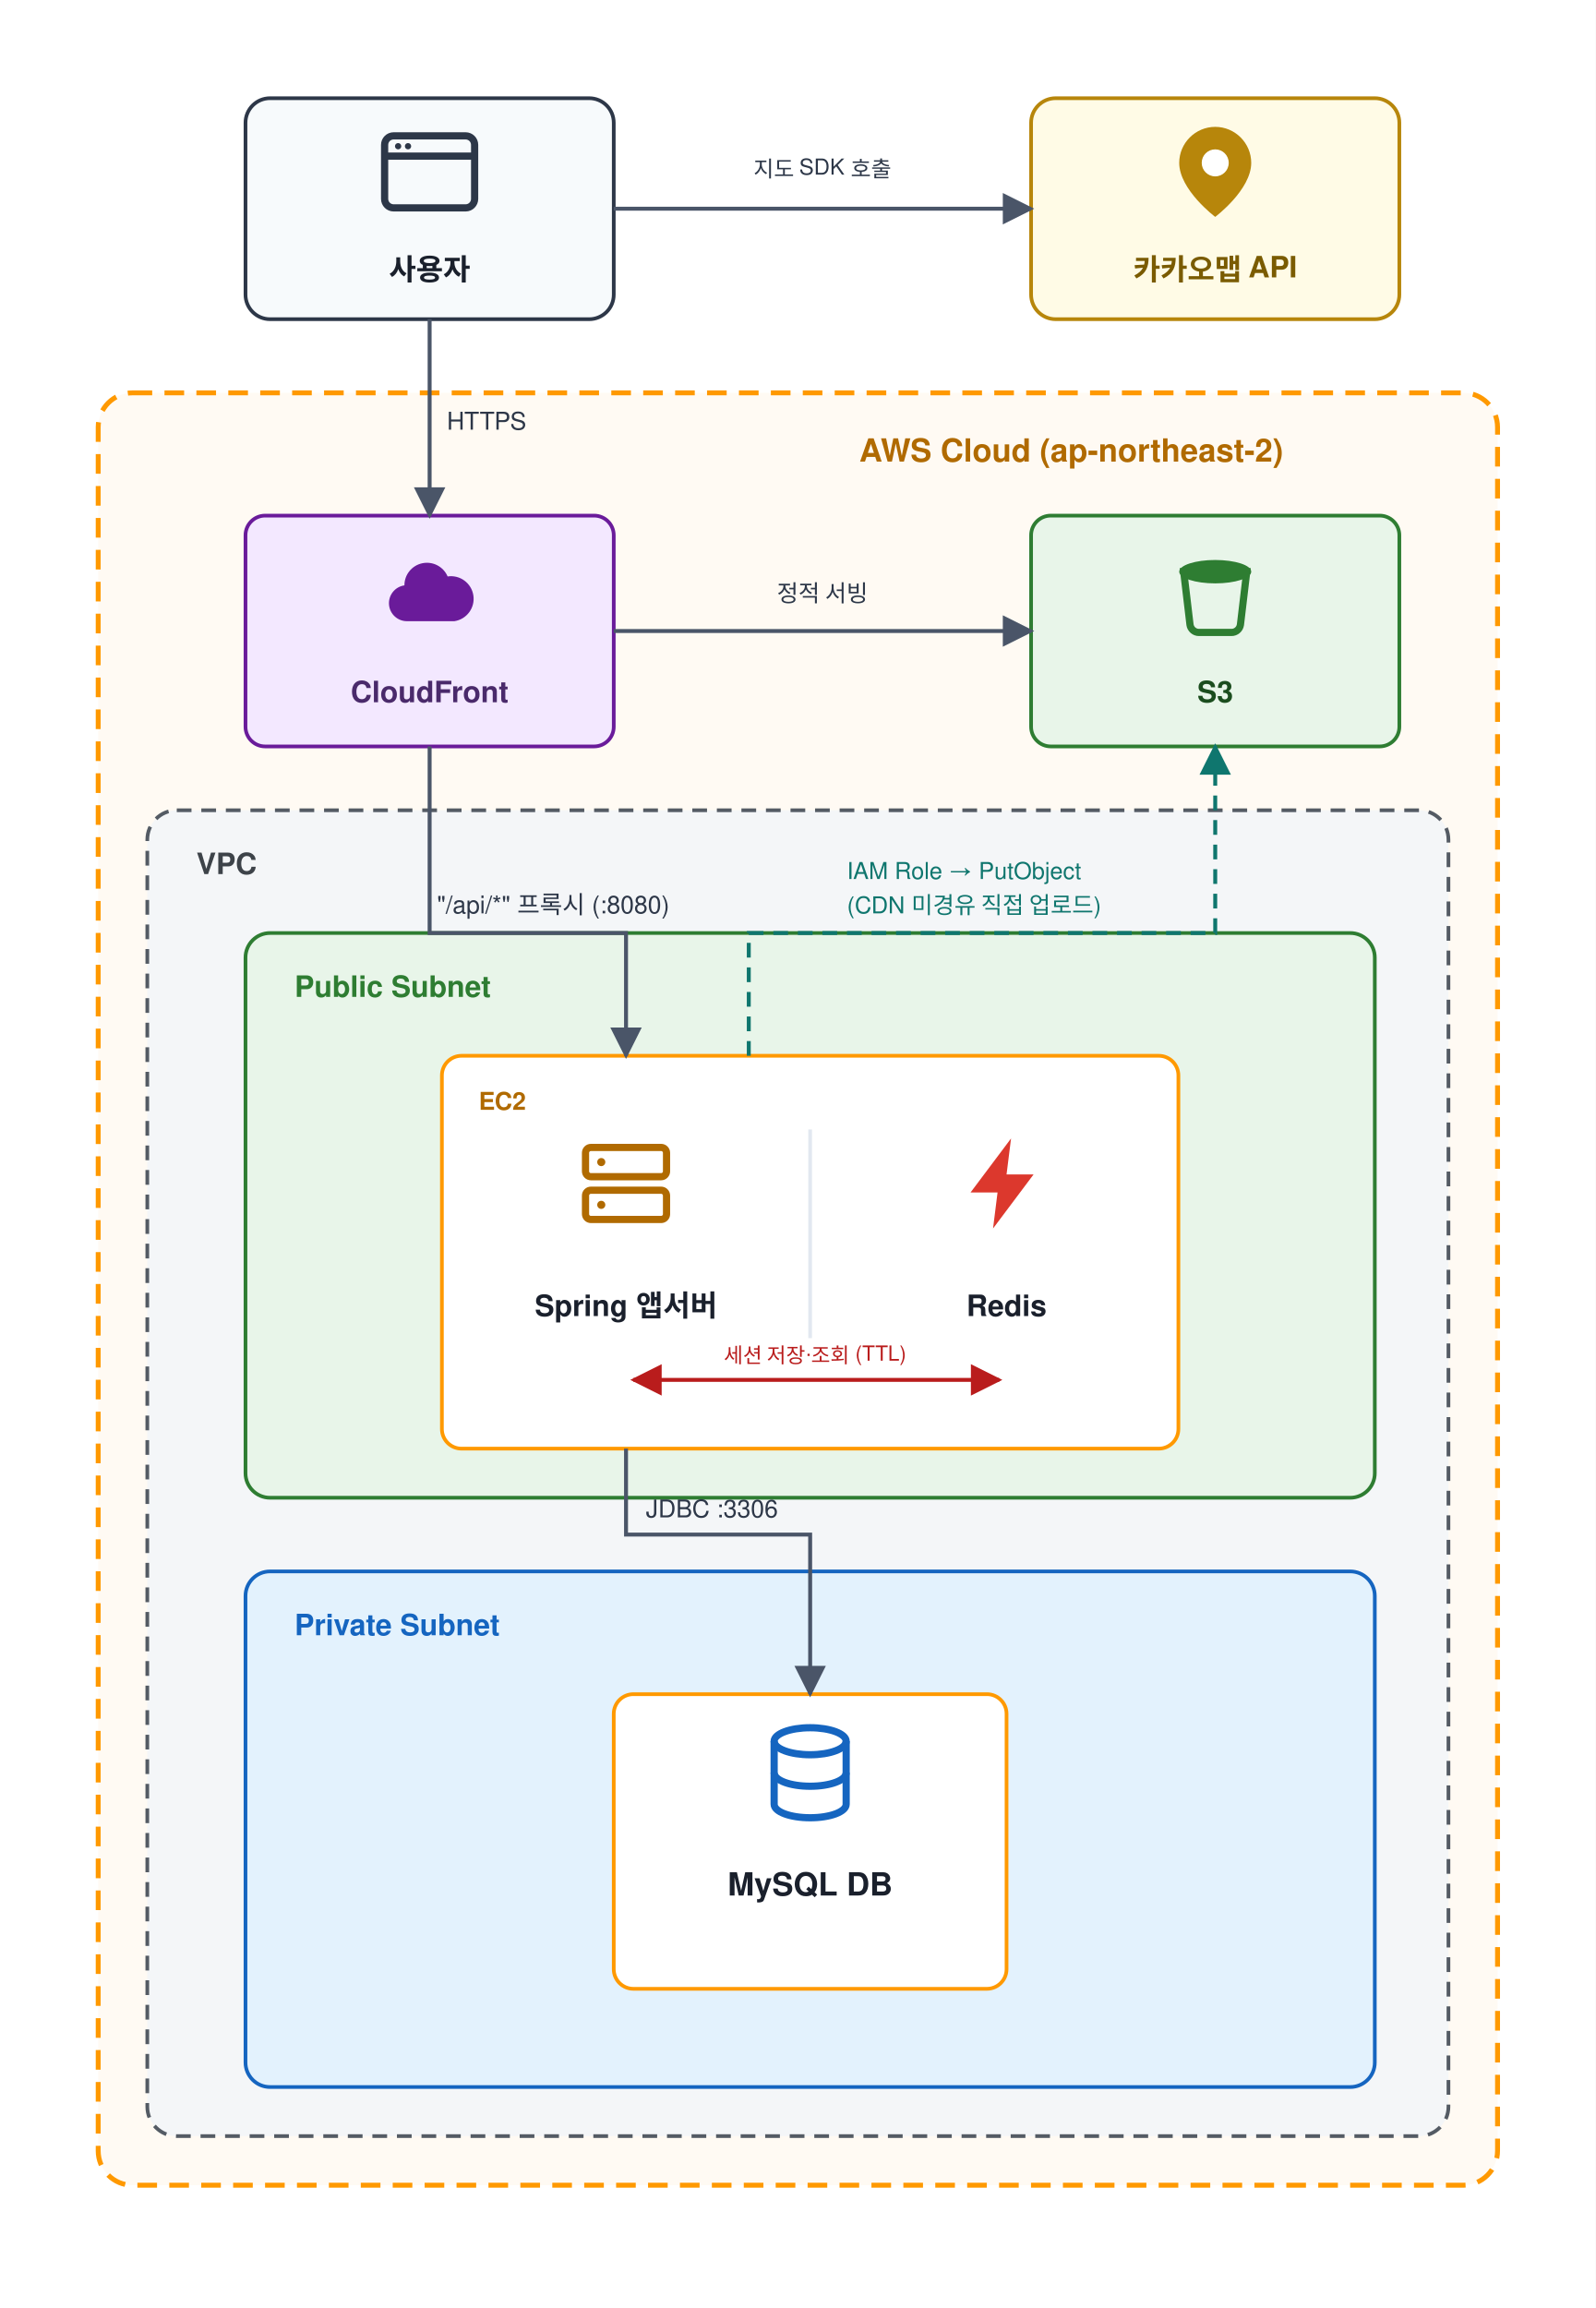
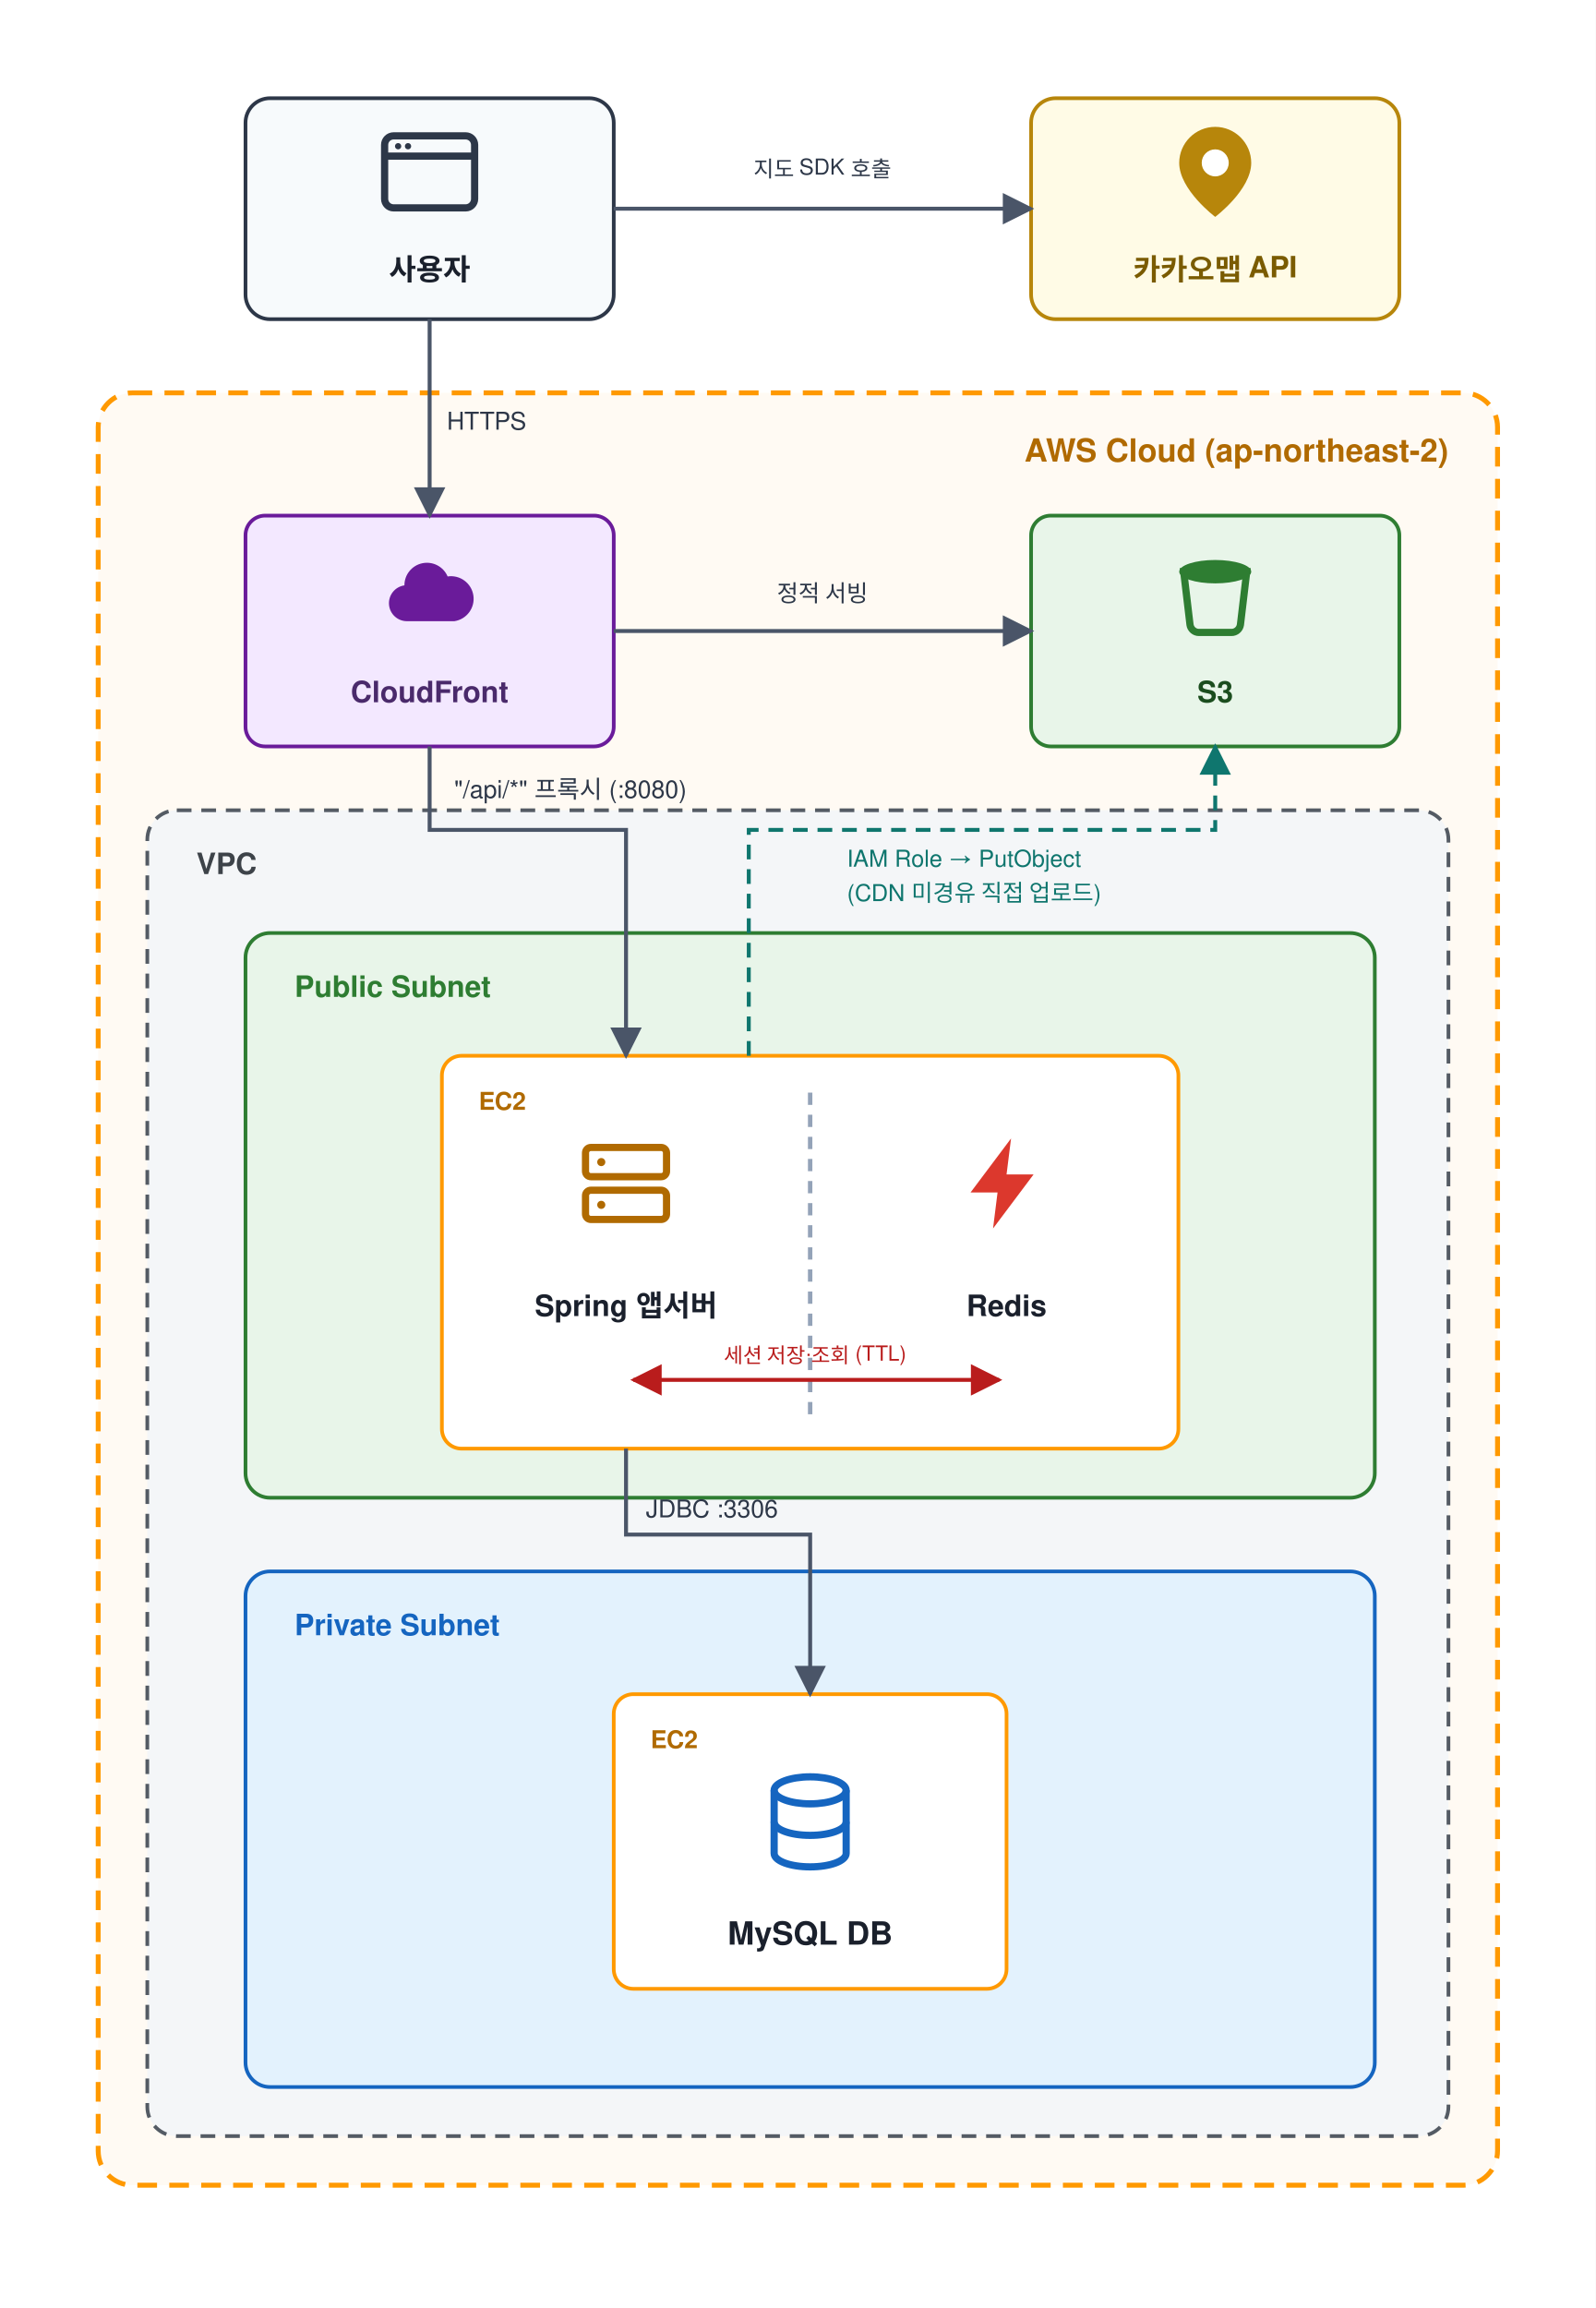
<svg xmlns="http://www.w3.org/2000/svg" viewBox="0 0 650 940" font-family="'Segoe UI', 'Pretendard', Helvetica, Arial, sans-serif">
  <defs>
    <marker id="arrow" viewBox="0 0 10 10" refX="9" refY="5" markerWidth="8" markerHeight="8" orient="auto-start-reverse">
      <path d="M0,0 L10,5 L0,10 z" fill="#4a5568" />
    </marker>
    <marker id="arrow-teal" viewBox="0 0 10 10" refX="9" refY="5" markerWidth="8" markerHeight="8" orient="auto-start-reverse">
      <path d="M0,0 L10,5 L0,10 z" fill="#0f766e" />
    </marker>
    <marker id="arrow-red" viewBox="0 0 10 10" refX="9" refY="5" markerWidth="8" markerHeight="8" orient="auto-start-reverse">
      <path d="M0,0 L10,5 L0,10 z" fill="#b91c1c" />
    </marker>
    <symbol id="icon-browser" viewBox="0 0 24 24">
      <rect x="2" y="4" width="20" height="16" rx="2" fill="none" stroke="currentColor" stroke-width="1.6" />
      <line x1="2" y1="8.5" x2="22" y2="8.5" stroke="currentColor" stroke-width="1.6" />
      <circle cx="5" cy="6.3" r="0.7" fill="currentColor" />
      <circle cx="7.2" cy="6.3" r="0.7" fill="currentColor" />
    </symbol>
    <symbol id="icon-pin" viewBox="0 0 24 24">
      <path d="M12 2C7.6 2 4 5.6 4 10c0 6 8 12 8 12s8-6 8-12c0-4.4-3.6-8-8-8z" fill="currentColor" />
      <circle cx="12" cy="10" r="3" fill="#ffffff" />
    </symbol>
    <symbol id="icon-cloud" viewBox="0 0 24 24">
      <path d="M7 18a4 4 0 0 1-.6-7.96A5 5 0 0 1 16 8.06 4.5 4.5 0 0 1 17.5 18H7z" fill="currentColor" />
    </symbol>
    <symbol id="icon-bucket" viewBox="0 0 24 24">
      <path d="M5 7h14l-1.4 11.8a2 2 0 0 1-2 1.7H8.4a2 2 0 0 1-2-1.7L5 7z" fill="none" stroke="currentColor" stroke-width="1.6" />
      <ellipse cx="12" cy="7" rx="8" ry="2.6" fill="currentColor" />
    </symbol>
    <symbol id="icon-server" viewBox="0 0 24 24">
      <rect x="3" y="4" width="18" height="6.5" rx="1.2" fill="none" stroke="currentColor" stroke-width="1.6" />
      <rect x="3" y="13.5" width="18" height="6.5" rx="1.2" fill="none" stroke="currentColor" stroke-width="1.6" />
      <circle cx="6.5" cy="7.25" r="0.9" fill="currentColor" />
      <circle cx="6.5" cy="16.75" r="0.9" fill="currentColor" />
    </symbol>
    <symbol id="icon-db" viewBox="0 0 24 24">
      <ellipse cx="12" cy="5" rx="8" ry="3" fill="none" stroke="currentColor" stroke-width="1.6" />
      <path d="M4 5v14c0 1.7 3.6 3 8 3s8-1.3 8-3V5" fill="none" stroke="currentColor" stroke-width="1.6" />
      <path d="M4 12c0 1.7 3.6 3 8 3s8-1.3 8-3" fill="none" stroke="currentColor" stroke-width="1.6" />
    </symbol>
    <symbol id="icon-bolt" viewBox="0 0 24 24">
      <path d="M13 2 4 14h6l-1 8 9-12h-6l1-8z" fill="currentColor" />
    </symbol>
  </defs>
  <rect x="0" y="0" width="650" height="940" fill="#ffffff" />
  <rect x="100" y="40" width="150" height="90" rx="10" fill="#f7fafc" stroke="#2d3748" stroke-width="1.5" />
  <use href="#icon-browser" x="153" y="48" width="44" height="44" color="#2d3748" />
  <text x="175" y="114" text-anchor="middle" font-size="12" font-weight="700" fill="#1a202c">사용자</text>
  <rect x="420" y="40" width="150" height="90" rx="10" fill="#fffbe6" stroke="#b7860b" stroke-width="1.5" />
  <use href="#icon-pin" x="473" y="48" width="44" height="44" color="#b7860b" />
  <text x="495" y="114" text-anchor="middle" font-size="12" font-weight="700" fill="#7a5b00">카카오맵 API</text>
  <path d="M250,85 L 420,85" fill="none" stroke="#4a5568" stroke-width="1.6" marker-end="url(#arrow)" />
  <text x="335" y="72" text-anchor="middle" font-size="9" fill="#2d3748">지도 SDK 호출</text>
  <rect x="40" y="160" width="570" height="730" rx="14" fill="#fffaf3" stroke="#ff9900" stroke-width="2" stroke-dasharray="8,5" />
-   <text x="350" y="188" font-size="13" font-weight="700" fill="#b06a00">AWS Cloud (ap-northeast-2)</text>
+   <text x="590" y="188" text-anchor="end" font-size="13" font-weight="700" fill="#b06a00">AWS Cloud (ap-northeast-2)</text>
  <rect x="100" y="210" width="150" height="94" rx="8" fill="#f3e8ff" stroke="#6a1b9a" stroke-width="1.5" />
  <use href="#icon-cloud" x="153" y="220" width="44" height="44" color="#6a1b9a" />
  <text x="175" y="286" text-anchor="middle" font-size="12" font-weight="700" fill="#4a2a6b">CloudFront</text>
  <rect x="420" y="210" width="150" height="94" rx="8" fill="#e8f5e9" stroke="#2e7d32" stroke-width="1.5" />
  <use href="#icon-bucket" x="473" y="220" width="44" height="44" color="#2e7d32" />
  <text x="495" y="286" text-anchor="middle" font-size="12" font-weight="700" fill="#1b4d1e">S3</text>
  <rect x="60" y="330" width="530" height="540" rx="12" fill="#f4f6f8" stroke="#545b64" stroke-width="1.5" stroke-dasharray="6,4" />
  <text x="80" y="356" font-size="12" font-weight="700" fill="#3d4349">VPC</text>
  <rect x="100" y="380" width="460" height="230" rx="10" fill="#e8f5e9" stroke="#2e7d32" stroke-width="1.5" />
  <text x="120" y="406" font-size="12" font-weight="700" fill="#2e7d32">Public Subnet</text>
  <rect x="180" y="430" width="300" height="160" rx="8" fill="#ffffff" stroke="#ff9900" stroke-width="1.5" />
  <text x="195" y="452" font-size="10" font-weight="700" fill="#b06a00">EC2</text>
-   <line x1="330" y1="460" x2="330" y2="545" stroke="#e2e8f0" stroke-width="1.5" />
+   <line x1="330" y1="445" x2="330" y2="580" stroke="#94a3b8" stroke-width="1.8" stroke-dasharray="5,4" />
  <use href="#icon-server" x="233" y="460" width="44" height="44" color="#b06a00" />
  <text x="255" y="536" text-anchor="middle" font-size="12" font-weight="700" fill="#1a202c">Spring 앱서버</text>
  <use href="#icon-bolt" x="388" y="460" width="44" height="44" color="#dc382d" />
  <text x="410" y="536" text-anchor="middle" font-size="12" font-weight="700" fill="#1a202c">Redis</text>
  <path d="M258,562 L 407,562" fill="none" stroke="#b91c1c" stroke-width="1.6" marker-start="url(#arrow-red)" marker-end="url(#arrow-red)" />
  <text x="332" y="555" text-anchor="middle" font-size="8.5" fill="#b91c1c">세션 저장·조회 (TTL)</text>
  <rect x="100" y="640" width="460" height="210" rx="10" fill="#e3f2fd" stroke="#1565c0" stroke-width="1.5" />
  <text x="120" y="666" font-size="12" font-weight="700" fill="#1565c0">Private Subnet</text>
  <rect x="250" y="690" width="160" height="120" rx="8" fill="#ffffff" stroke="#ff9900" stroke-width="1.5" />
-   <use href="#icon-db" x="308" y="700" width="44" height="44" color="#1565c0" />
-   <text x="330" y="772" text-anchor="middle" font-size="13" font-weight="700" fill="#1a202c">MySQL DB</text>
+   <text x="265" y="712" font-size="10" font-weight="700" fill="#b06a00">EC2</text>
+   <use href="#icon-db" x="308" y="720" width="44" height="44" color="#1565c0" />
+   <text x="330" y="792" text-anchor="middle" font-size="13" font-weight="700" fill="#1a202c">MySQL DB</text>
  <path d="M175,130 L 175,210" fill="none" stroke="#4a5568" stroke-width="1.6" marker-end="url(#arrow)" />
  <text x="182" y="175" font-size="10" fill="#2d3748">HTTPS</text>
  <path d="M250,257 L 420,257" fill="none" stroke="#4a5568" stroke-width="1.6" marker-end="url(#arrow)" />
  <text x="335" y="245" text-anchor="middle" font-size="9.5" fill="#2d3748">정적 서빙</text>
-   <path d="M175,304 L 175,380 L 255,380 L 255,430" fill="none" stroke="#4a5568" stroke-width="1.6" marker-end="url(#arrow)" />
-   <text x="178" y="372" font-size="10" fill="#2d3748">"/api/*" 프록시 (:8080)</text>
+   <path d="M175,304 L 175,338 L 255,338 L 255,430" fill="none" stroke="#4a5568" stroke-width="1.6" marker-end="url(#arrow)" />
+   <text x="185" y="325" font-size="10" fill="#2d3748">"/api/*" 프록시 (:8080)</text>
  <path d="M255,590 L 255,625 L 330,625 L 330,690" fill="none" stroke="#4a5568" stroke-width="1.6" marker-end="url(#arrow)" />
  <text x="290" y="618" text-anchor="middle" font-size="10" fill="#2d3748">JDBC :3306</text>
-   <path d="M305,430 L 305,380 L 495,380 L 495,304" fill="none" stroke="#0f766e" stroke-width="1.6" stroke-dasharray="6,4" marker-end="url(#arrow-teal)" />
-   <text x="345" y="358" font-size="9.5" fill="#0f766e">IAM Role → PutObject</text>
-   <text x="345" y="372" font-size="9.5" fill="#0f766e">(CDN 미경유 직접 업로드)</text>
+   <path d="M305,430 L 305,338 L 495,338 L 495,304" fill="none" stroke="#0f766e" stroke-width="1.6" stroke-dasharray="6,4" marker-end="url(#arrow-teal)" />
+   <text x="345" y="353" font-size="9.5" fill="#0f766e">IAM Role → PutObject</text>
+   <text x="345" y="367" font-size="9.5" fill="#0f766e">(CDN 미경유 직접 업로드)</text>
</svg>
